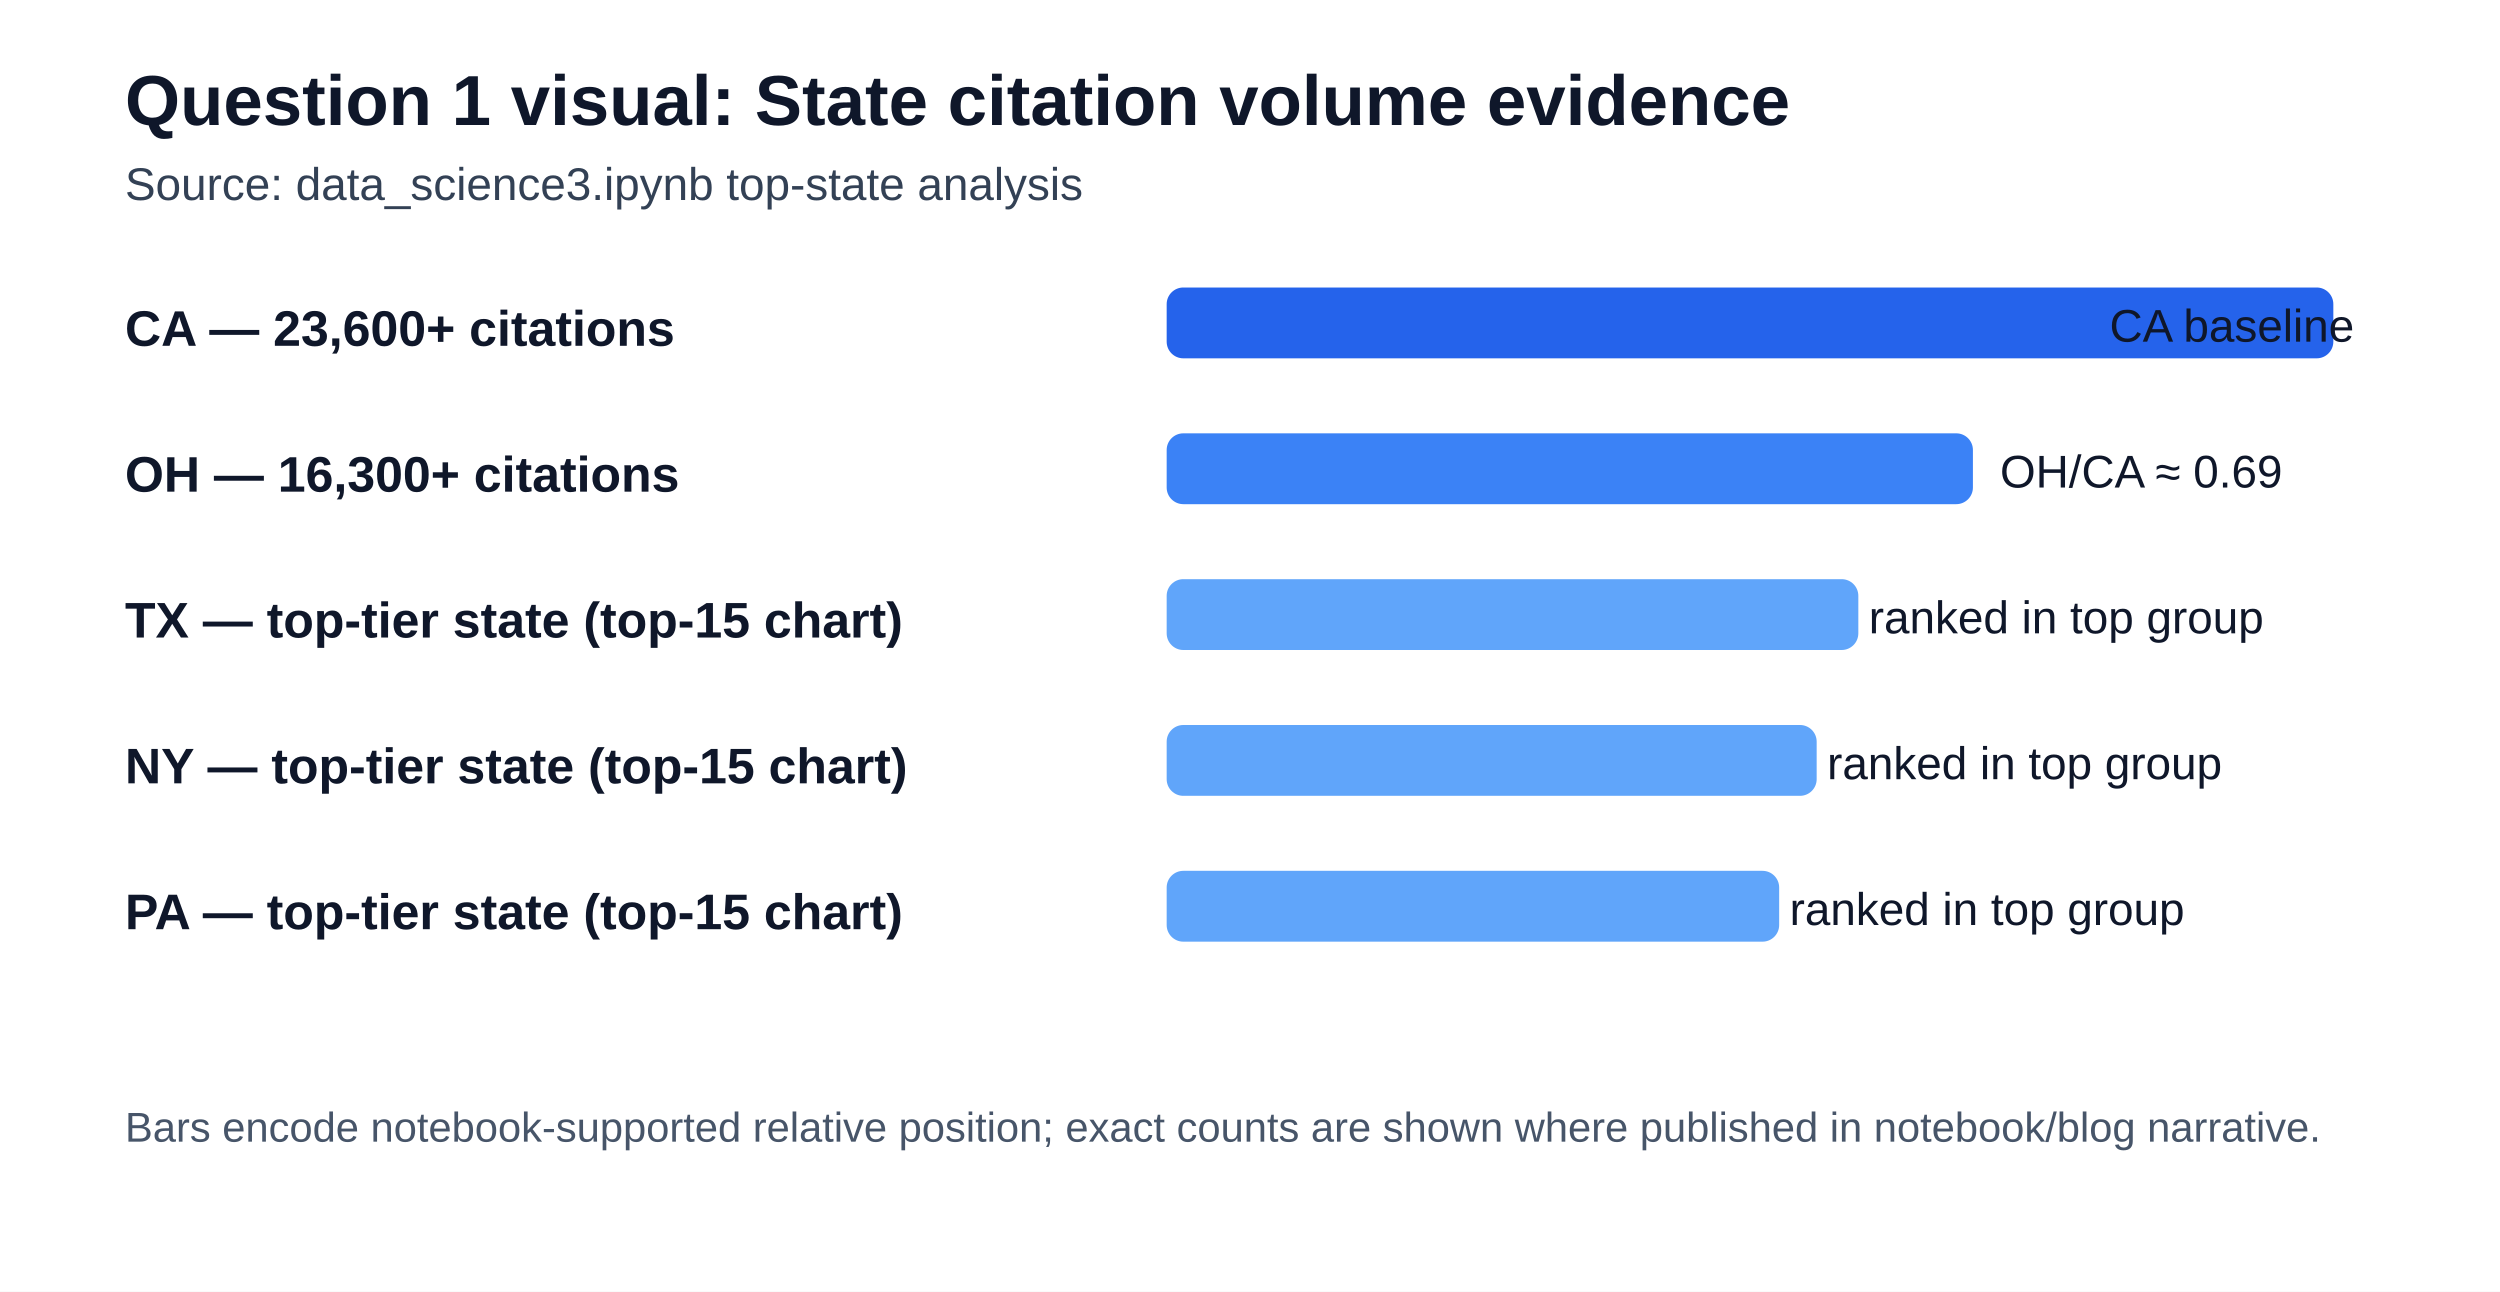
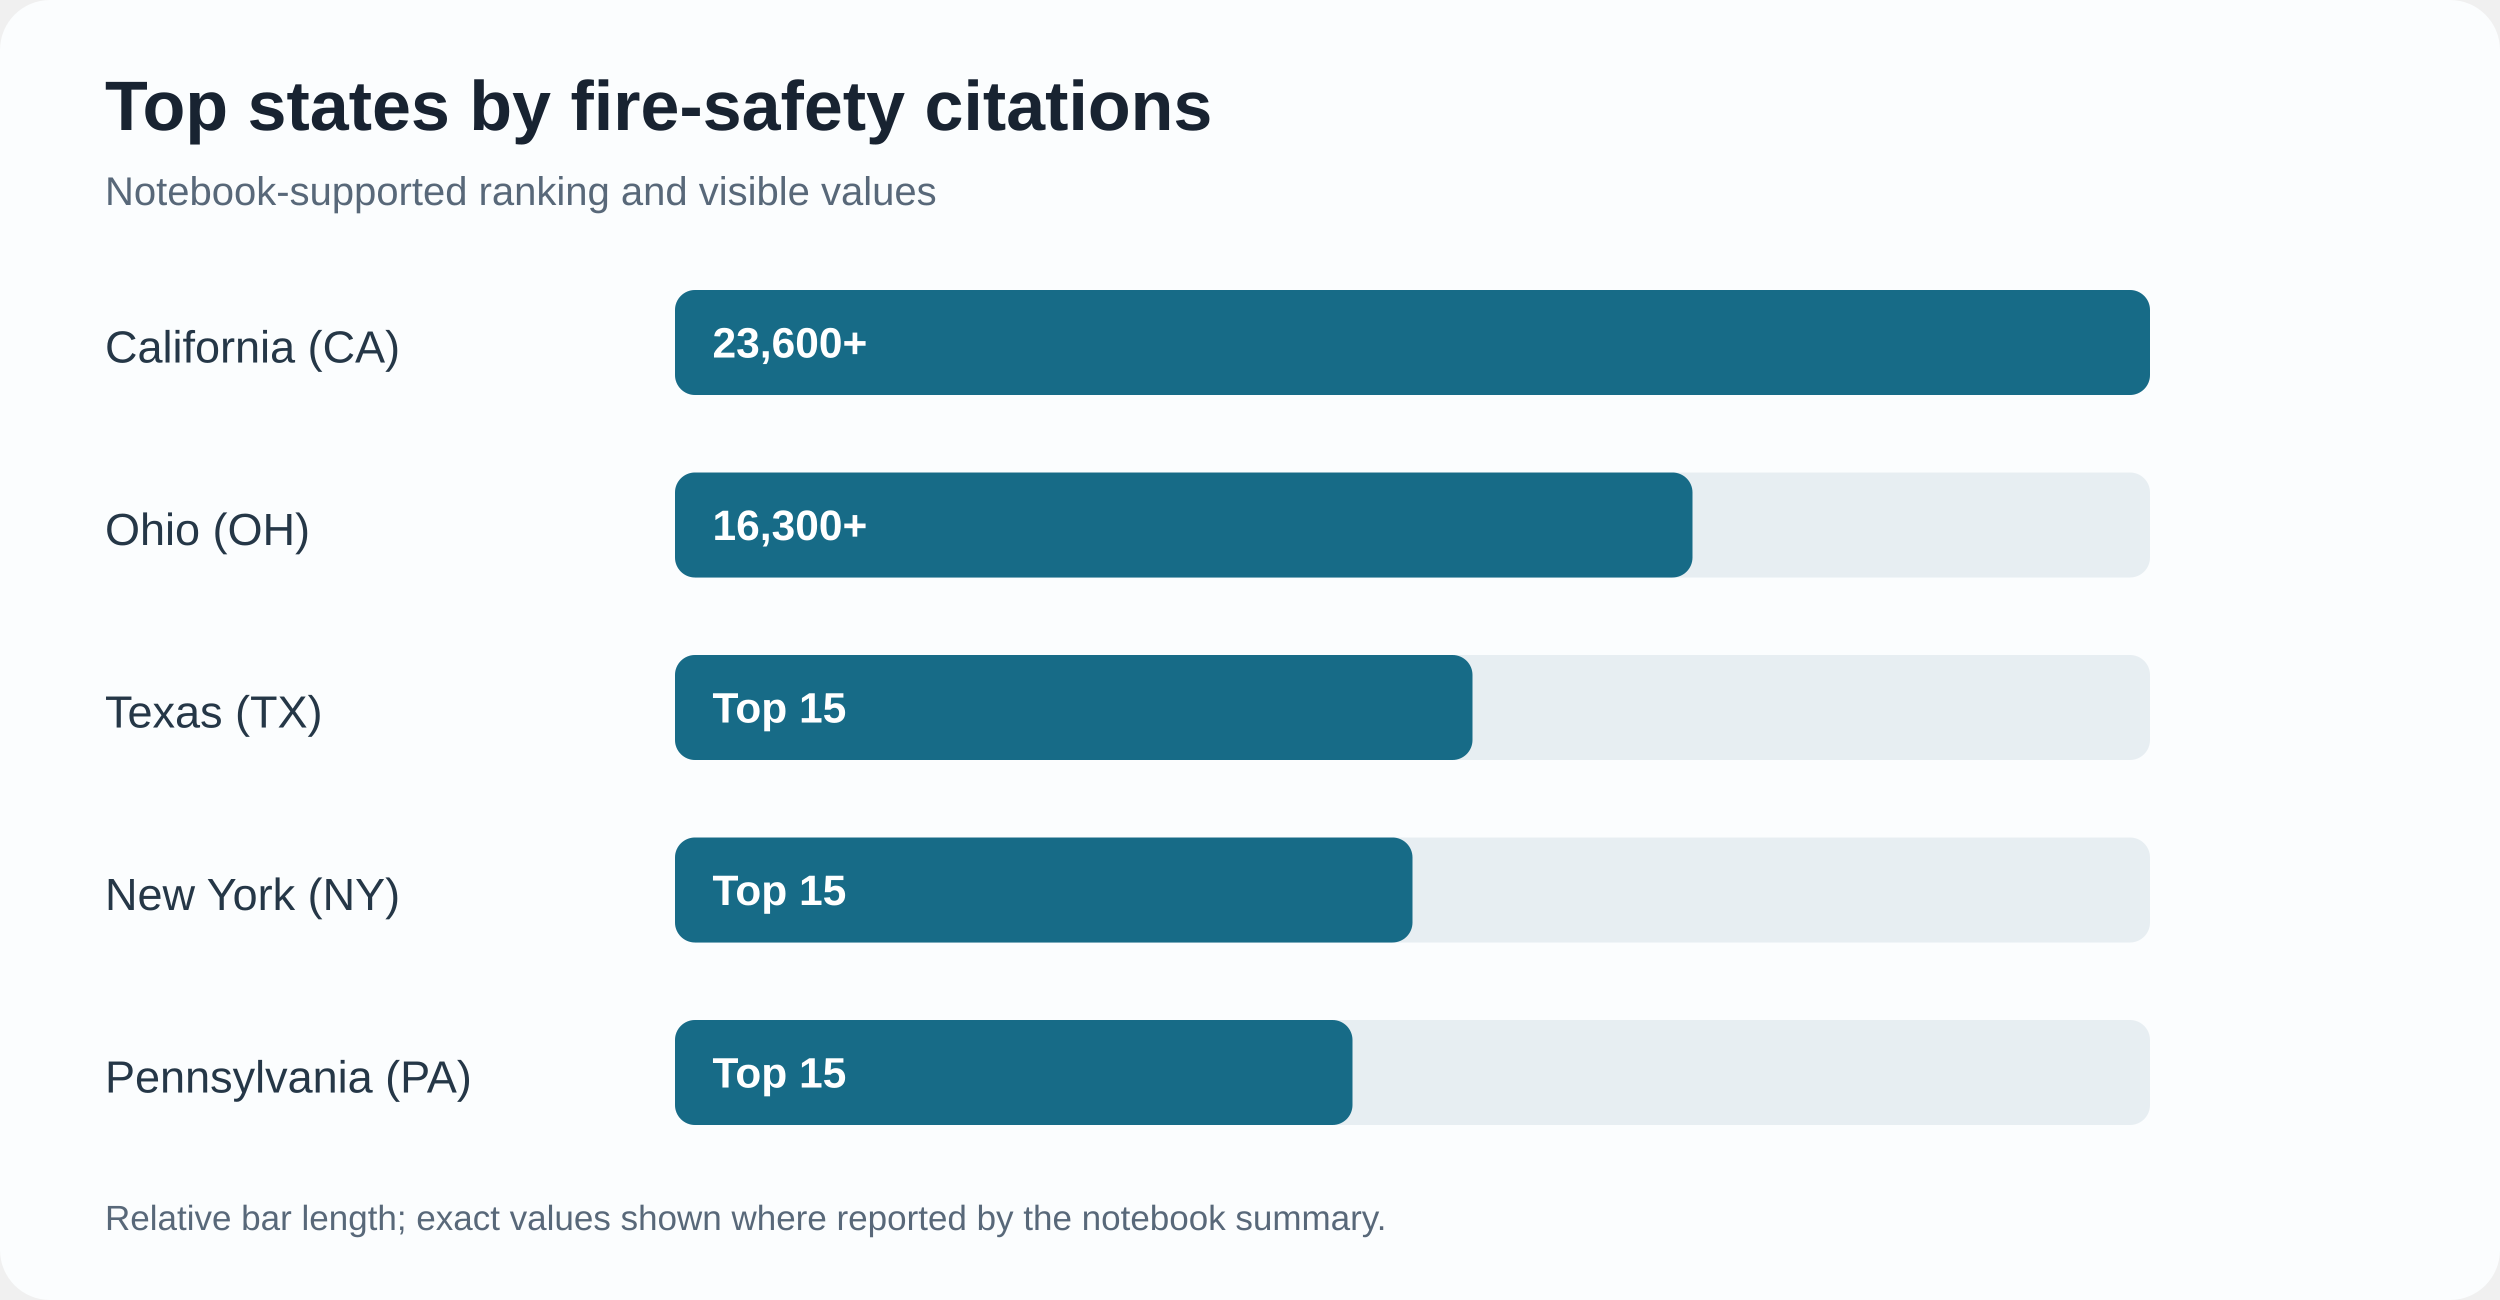
- <svg xmlns="http://www.w3.org/2000/svg" width="1200" height="620" viewBox="0 0 1200 620" role="img" aria-labelledby="q1t q1d">
-   <rect width="1200" height="620" fill="#ffffff" />
-   <text x="60" y="60" font-family="Arial, sans-serif" font-size="34" font-weight="700" fill="#0f172a">Question 1 visual: State citation volume evidence</text>
-   <text x="60" y="96" font-family="Arial, sans-serif" font-size="22" fill="#334155">Source: data_science3.ipynb top-state analysis</text>
-   <g font-family="Arial, sans-serif" font-size="24" fill="#0f172a" font-weight="600">
-     <text x="60" y="166">CA — 23,600+ citations</text>
-     <text x="60" y="236">OH — 16,300+ citations</text>
-     <text x="60" y="306">TX — top-tier state (top-15 chart)</text>
-     <text x="60" y="376">NY — top-tier state (top-15 chart)</text>
-     <text x="60" y="446">PA — top-tier state (top-15 chart)</text>
+ <svg xmlns="http://www.w3.org/2000/svg" viewBox="0 0 1000 520" role="img" aria-labelledby="title desc">
+   <rect width="1000" height="520" rx="20" fill="#fbfdfe" />
+   <text x="42" y="52" font-family="Arial,sans-serif" font-size="28" font-weight="700" fill="#182331">Top states by fire-safety citations</text>
+   <text x="42" y="82" font-family="Arial,sans-serif" font-size="16" fill="#586879">Notebook-supported ranking and visible values</text>
+   <g font-family="Arial,sans-serif" font-size="18" fill="#253747">
+     <text x="42" y="145">California (CA)</text>
+     <text x="42" y="218">Ohio (OH)</text>
+     <text x="42" y="291">Texas (TX)</text>
+     <text x="42" y="364">New York (NY)</text>
+     <text x="42" y="437">Pennsylvania (PA)</text>
  </g>
-   <g>
-     <rect x="560" y="138" width="560" height="34" rx="8" fill="#2563eb" />
-     <rect x="560" y="208" width="387" height="34" rx="8" fill="#3b82f6" />
-     <rect x="560" y="278" width="332" height="34" rx="8" fill="#60a5fa" />
-     <rect x="560" y="348" width="312" height="34" rx="8" fill="#60a5fa" />
-     <rect x="560" y="418" width="294" height="34" rx="8" fill="#60a5fa" />
+   <g fill="#e7eef2">
+     <rect x="270" y="116" width="590" height="42" rx="8" />
+     <rect x="270" y="189" width="590" height="42" rx="8" />
+     <rect x="270" y="262" width="590" height="42" rx="8" />
+     <rect x="270" y="335" width="590" height="42" rx="8" />
+     <rect x="270" y="408" width="590" height="42" rx="8" />
  </g>
-   <g font-family="Arial, sans-serif" font-size="22" fill="#0f172a">
-     <text x="1130" y="164" text-anchor="end">CA baseline</text>
-     <text x="960" y="234">OH/CA ≈ 0.69</text>
-     <text x="897" y="304">ranked in top group</text>
-     <text x="877" y="374">ranked in top group</text>
-     <text x="859" y="444">ranked in top group</text>
+   <g fill="#176b87">
+     <rect x="270" y="116" width="590" height="42" rx="8" />
+     <rect x="270" y="189" width="407" height="42" rx="8" />
+     <rect x="270" y="262" width="319" height="42" rx="8" />
+     <rect x="270" y="335" width="295" height="42" rx="8" />
+     <rect x="270" y="408" width="271" height="42" rx="8" />
  </g>
-   <text x="60" y="548" font-family="Arial, sans-serif" font-size="20" fill="#475569">Bars encode notebook-supported relative position; exact counts are shown where published in notebook/blog narrative.</text>
+   <g font-family="Arial,sans-serif" font-size="17" font-weight="700" fill="#fff">
+     <text x="285" y="143">23,600+</text>
+     <text x="285" y="216">16,300+</text>
+     <text x="285" y="289">Top 15</text>
+     <text x="285" y="362">Top 15</text>
+     <text x="285" y="435">Top 15</text>
+   </g>
+   <text x="42" y="492" font-family="Arial,sans-serif" font-size="14" fill="#586879">Relative bar length; exact values shown where reported by the notebook summary.</text>
</svg>
